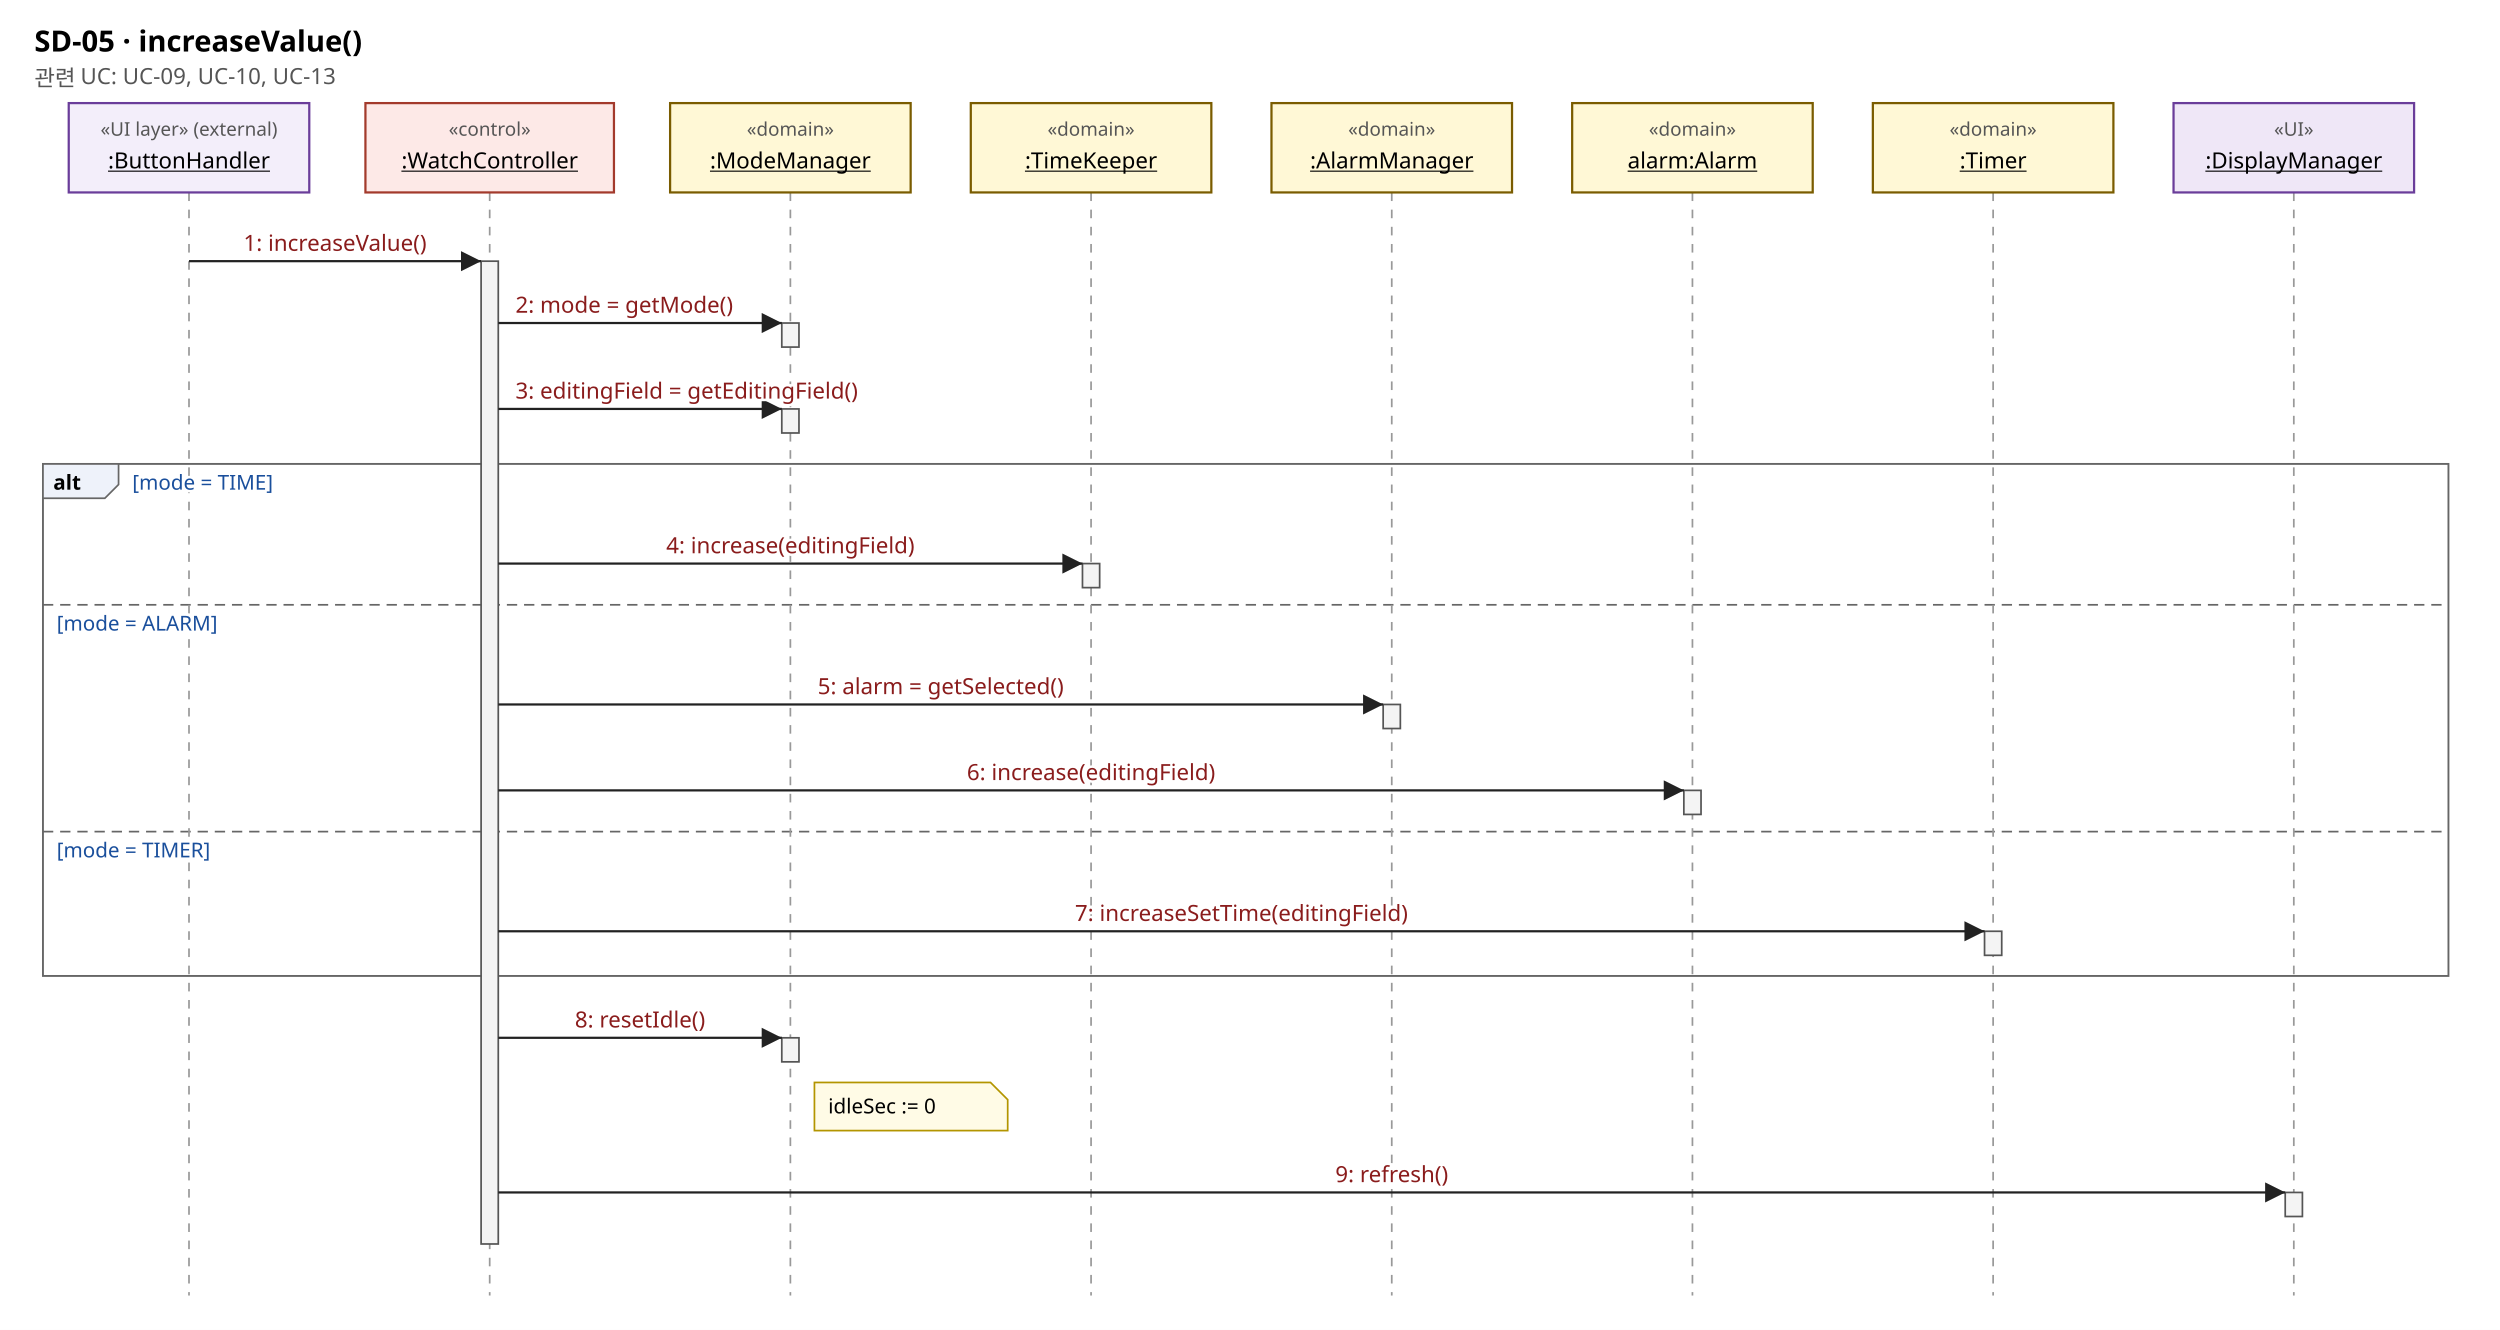
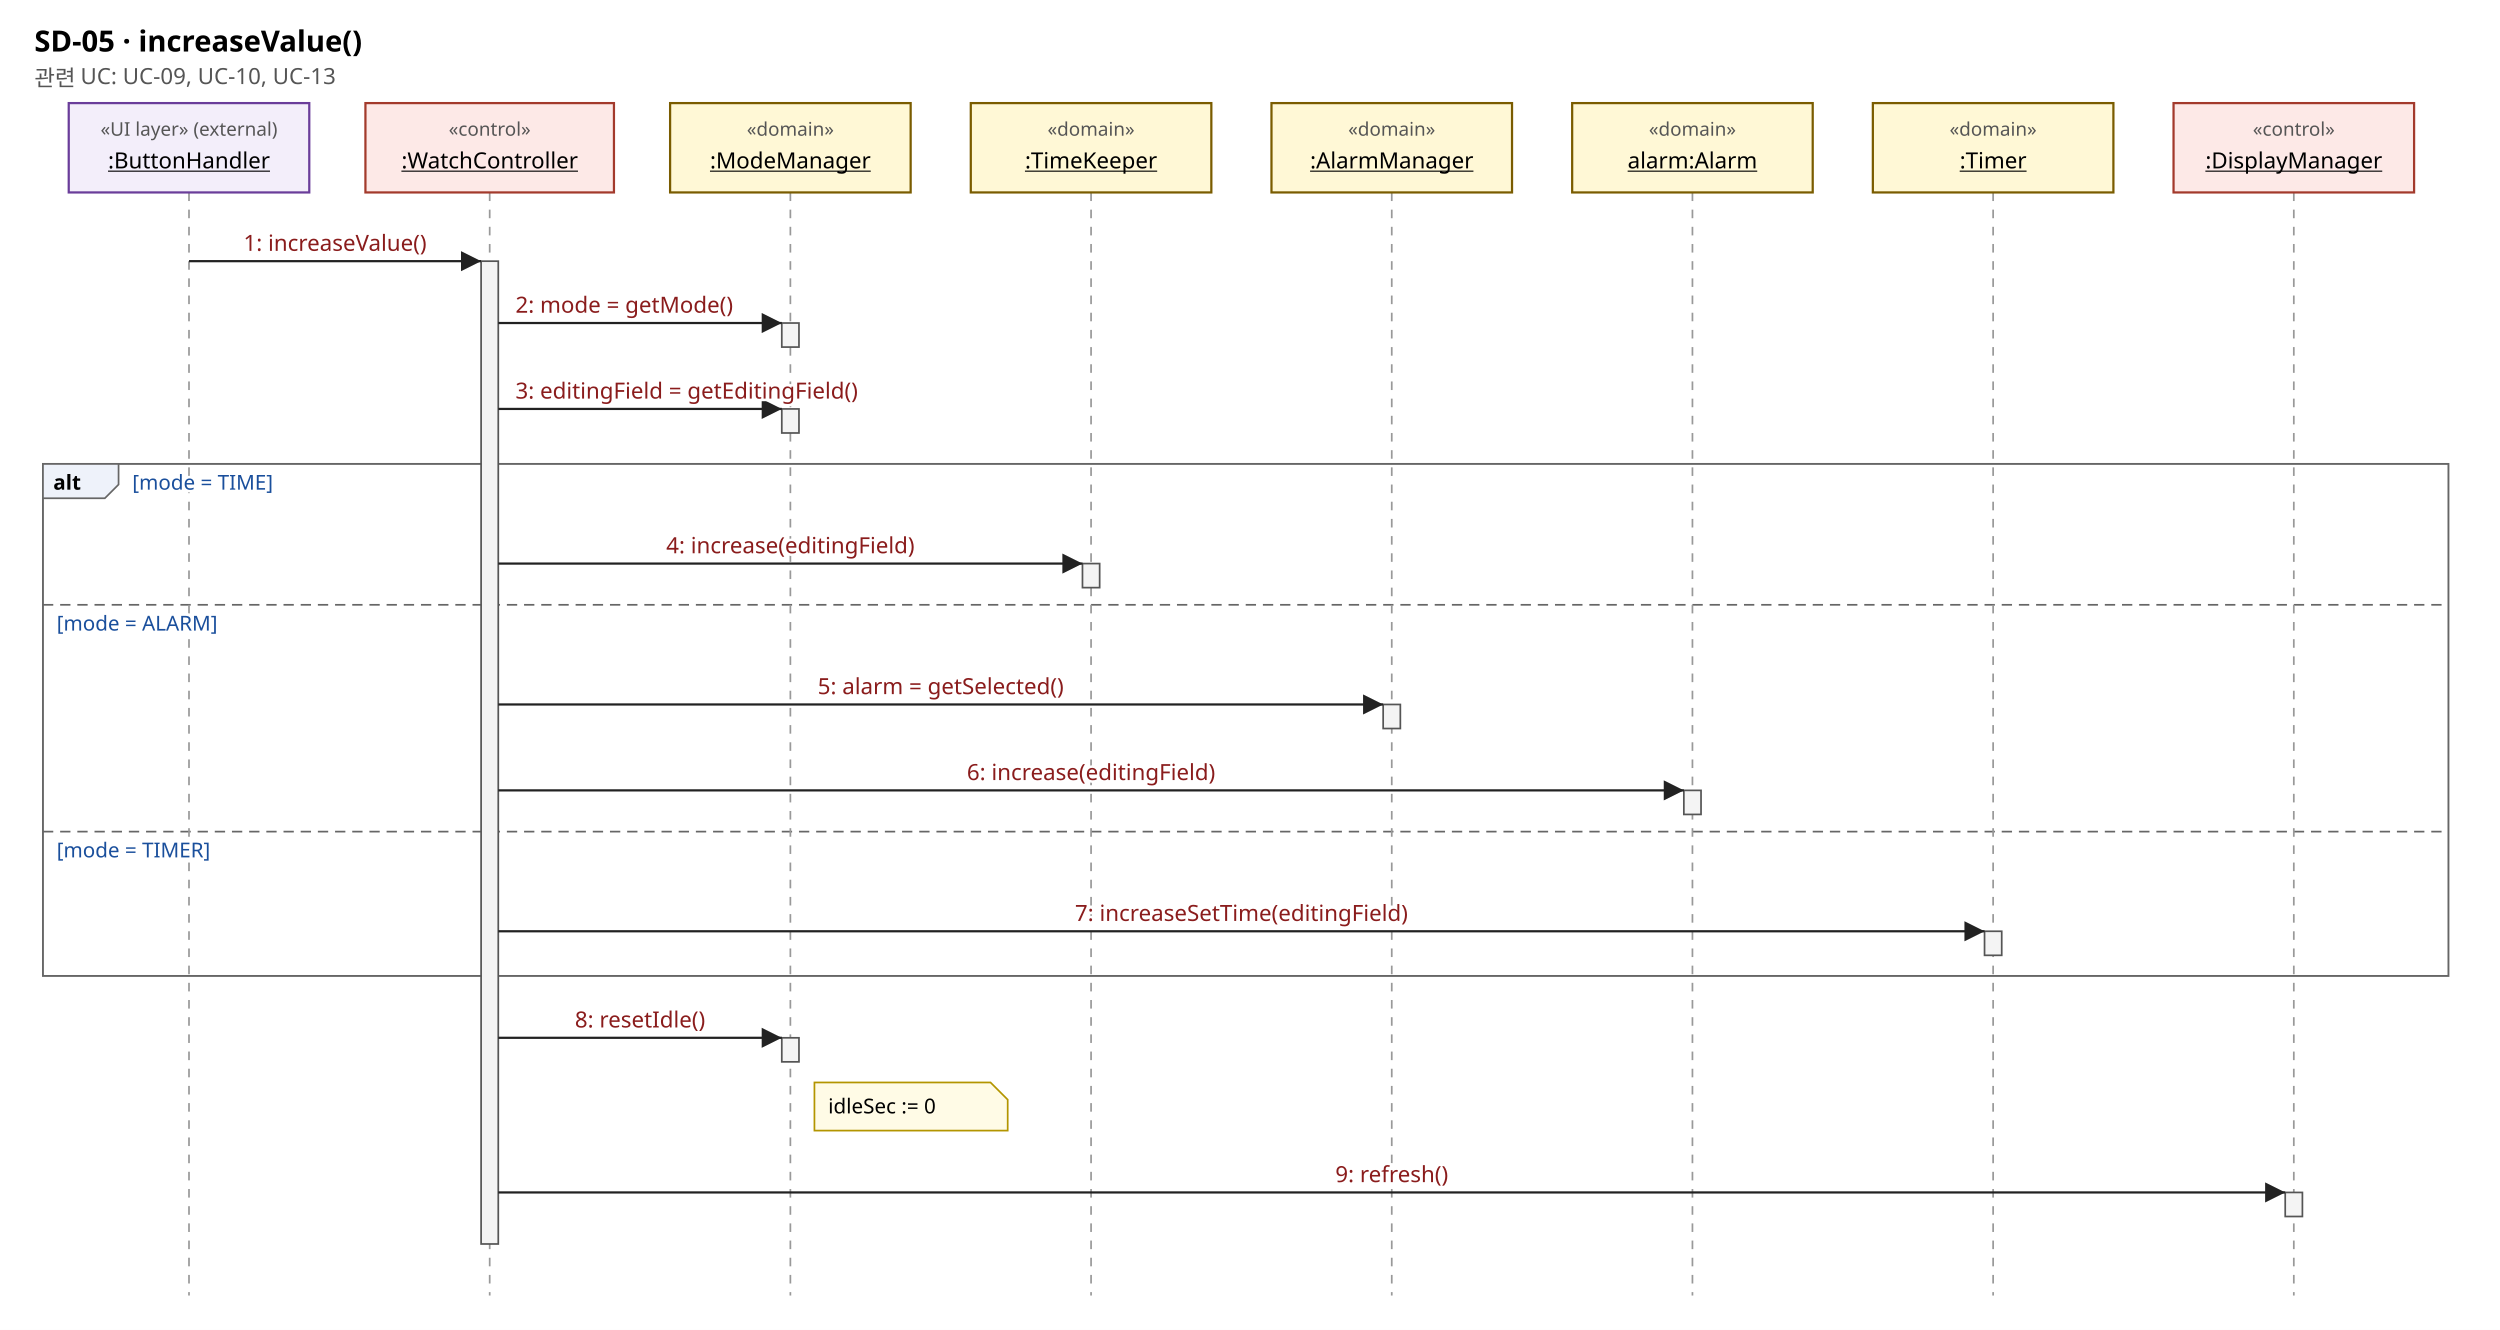
<svg xmlns="http://www.w3.org/2000/svg" width="1455" height="774" viewBox="0 0 1455 774" font-family="Malgun Gothic, Apple SD Gothic Neo, Noto Sans KR, WenQuanYi Zen Hei, sans-serif">
  <defs>
    <marker id="f" viewBox="0 0 10 10" refX="10" refY="5" markerWidth="9" markerHeight="9" orient="auto">
      <path d="M0,0 L10,5 L0,10 z" fill="#222" />
    </marker>
  </defs>
  <rect width="1455" height="774" fill="#fff" />
  <text x="20" y="30" font-size="17" font-weight="bold">SD-05 · increaseValue()</text>
  <text x="20" y="50" font-size="13" fill="#555">관련 UC: UC-09, UC-10, UC-13</text>
  <rect x="25" y="270" width="1400" height="298" fill="none" stroke="#666" stroke-width="1.1" />
  <path d="M25,270 h44 v12 l-8,8 h-36 z" fill="#eef2fa" stroke="#666" />
  <text x="31" y="285" font-size="12" font-weight="bold">alt</text>
  <line x1="25" y1="352" x2="1425" y2="352" stroke="#666" stroke-dasharray="6 4" />
  <line x1="25" y1="484" x2="1425" y2="484" stroke="#666" stroke-dasharray="6 4" />
  <line x1="110" y1="112" x2="110" y2="754" stroke="#999" stroke-dasharray="5 5" />
  <rect x="40.0" y="60" width="140" height="52" fill="#f3eefa" stroke="#6a3d9a" stroke-width="1.3" />
  <text x="110" y="79" text-anchor="middle" font-size="11" fill="#555">«UI layer» (external)</text>
  <text x="110" y="98" text-anchor="middle" font-size="13" text-decoration="underline">:ButtonHandler</text>
  <line x1="285" y1="112" x2="285" y2="754" stroke="#999" stroke-dasharray="5 5" />
  <rect x="212.68" y="60" width="144.64" height="52" fill="#fde9e7" stroke="#a33a2c" stroke-width="1.3" />
  <text x="285" y="79" text-anchor="middle" font-size="11" fill="#555">«control»</text>
  <text x="285" y="98" text-anchor="middle" font-size="13" text-decoration="underline">:WatchController</text>
  <line x1="460" y1="112" x2="460" y2="754" stroke="#999" stroke-dasharray="5 5" />
  <rect x="390.0" y="60" width="140" height="52" fill="#fff8d6" stroke="#7a5c00" stroke-width="1.3" />
  <text x="460" y="79" text-anchor="middle" font-size="11" fill="#555">«domain»</text>
  <text x="460" y="98" text-anchor="middle" font-size="13" text-decoration="underline">:ModeManager</text>
  <line x1="635" y1="112" x2="635" y2="754" stroke="#999" stroke-dasharray="5 5" />
  <rect x="565.0" y="60" width="140" height="52" fill="#fff8d6" stroke="#7a5c00" stroke-width="1.3" />
  <text x="635" y="79" text-anchor="middle" font-size="11" fill="#555">«domain»</text>
  <text x="635" y="98" text-anchor="middle" font-size="13" text-decoration="underline">:TimeKeeper</text>
  <line x1="810" y1="112" x2="810" y2="754" stroke="#999" stroke-dasharray="5 5" />
  <rect x="740.0" y="60" width="140" height="52" fill="#fff8d6" stroke="#7a5c00" stroke-width="1.3" />
  <text x="810" y="79" text-anchor="middle" font-size="11" fill="#555">«domain»</text>
  <text x="810" y="98" text-anchor="middle" font-size="13" text-decoration="underline">:AlarmManager</text>
  <line x1="985" y1="112" x2="985" y2="754" stroke="#999" stroke-dasharray="5 5" />
  <rect x="915.0" y="60" width="140" height="52" fill="#fff8d6" stroke="#7a5c00" stroke-width="1.3" />
  <text x="985" y="79" text-anchor="middle" font-size="11" fill="#555">«domain»</text>
  <text x="985" y="98" text-anchor="middle" font-size="13" text-decoration="underline">alarm:Alarm</text>
  <line x1="1160" y1="112" x2="1160" y2="754" stroke="#999" stroke-dasharray="5 5" />
  <rect x="1090.0" y="60" width="140" height="52" fill="#fff8d6" stroke="#7a5c00" stroke-width="1.3" />
  <text x="1160" y="79" text-anchor="middle" font-size="11" fill="#555">«domain»</text>
  <text x="1160" y="98" text-anchor="middle" font-size="13" text-decoration="underline">:Timer</text>
  <line x1="1335" y1="112" x2="1335" y2="754" stroke="#999" stroke-dasharray="5 5" />
-   <rect x="1265.0" y="60" width="140" height="52" fill="#efe7f7" stroke="#6a3d9a" stroke-width="1.3" />
-   <text x="1335" y="79" text-anchor="middle" font-size="11" fill="#555">«UI»</text>
+   <rect x="1265.0" y="60" width="140" height="52" fill="#fde9e7" stroke="#a33a2c" stroke-width="1.3" />
+   <text x="1335" y="79" text-anchor="middle" font-size="11" fill="#555">«control»</text>
  <text x="1335" y="98" text-anchor="middle" font-size="13" text-decoration="underline">:DisplayManager</text>
  <rect x="455" y="188" width="10" height="14" fill="#f4f4f4" stroke="#555" />
  <rect x="455" y="238" width="10" height="14" fill="#f4f4f4" stroke="#555" />
  <rect x="630" y="328" width="10" height="14" fill="#f4f4f4" stroke="#555" />
  <rect x="805" y="410" width="10" height="14" fill="#f4f4f4" stroke="#555" />
  <rect x="980" y="460" width="10" height="14" fill="#f4f4f4" stroke="#555" />
  <rect x="1155" y="542" width="10" height="14" fill="#f4f4f4" stroke="#555" />
  <rect x="455" y="604" width="10" height="14" fill="#f4f4f4" stroke="#555" />
  <rect x="1330" y="694" width="10" height="14" fill="#f4f4f4" stroke="#555" />
  <rect x="280" y="152" width="10" height="572" fill="#f4f4f4" stroke="#555" />
  <line x1="110" y1="152" x2="280" y2="152" stroke="#222" stroke-width="1.3" marker-end="url(#f)" />
  <text x="195.0" y="146" text-anchor="middle" font-size="13" fill="#8a1c1c" stroke="#fff" stroke-width="3" paint-order="stroke">1: increaseValue()</text>
  <line x1="290" y1="188" x2="455" y2="188" stroke="#222" stroke-width="1.3" marker-end="url(#f)" />
  <text x="300" y="182" font-size="13" fill="#8a1c1c" stroke="#fff" stroke-width="3" paint-order="stroke">2: mode = getMode()</text>
  <line x1="290" y1="238" x2="455" y2="238" stroke="#222" stroke-width="1.3" marker-end="url(#f)" />
  <text x="300" y="232" font-size="13" fill="#8a1c1c" stroke="#fff" stroke-width="3" paint-order="stroke">3: editingField = getEditingField()</text>
  <line x1="290" y1="328" x2="630" y2="328" stroke="#222" stroke-width="1.3" marker-end="url(#f)" />
  <text x="460.0" y="322" text-anchor="middle" font-size="13" fill="#8a1c1c" stroke="#fff" stroke-width="3" paint-order="stroke">4: increase(editingField)</text>
  <line x1="290" y1="410" x2="805" y2="410" stroke="#222" stroke-width="1.3" marker-end="url(#f)" />
  <text x="547.5" y="404" text-anchor="middle" font-size="13" fill="#8a1c1c" stroke="#fff" stroke-width="3" paint-order="stroke">5: alarm = getSelected()</text>
  <line x1="290" y1="460" x2="980" y2="460" stroke="#222" stroke-width="1.3" marker-end="url(#f)" />
  <text x="635.0" y="454" text-anchor="middle" font-size="13" fill="#8a1c1c" stroke="#fff" stroke-width="3" paint-order="stroke">6: increase(editingField)</text>
  <line x1="290" y1="542" x2="1155" y2="542" stroke="#222" stroke-width="1.3" marker-end="url(#f)" />
  <text x="722.5" y="536" text-anchor="middle" font-size="13" fill="#8a1c1c" stroke="#fff" stroke-width="3" paint-order="stroke">7: increaseSetTime(editingField)</text>
  <line x1="290" y1="604" x2="455" y2="604" stroke="#222" stroke-width="1.3" marker-end="url(#f)" />
  <text x="372.5" y="598" text-anchor="middle" font-size="13" fill="#8a1c1c" stroke="#fff" stroke-width="3" paint-order="stroke">8: resetIdle()</text>
  <path d="M474,630 h102.48 l10,10 v18 h-112.48 z" fill="#fffbe6" stroke="#b39500" />
  <text x="482" y="648" font-size="12">idleSec := 0</text>
  <line x1="290" y1="694" x2="1330" y2="694" stroke="#222" stroke-width="1.3" marker-end="url(#f)" />
  <text x="810.0" y="688" text-anchor="middle" font-size="13" fill="#8a1c1c" stroke="#fff" stroke-width="3" paint-order="stroke">9: refresh()</text>
  <text x="77" y="285" font-size="12" fill="#1a4f9c" stroke="#fff" stroke-width="3" paint-order="stroke">[mode = TIME]</text>
  <text x="33" y="367" font-size="12" fill="#1a4f9c" stroke="#fff" stroke-width="3" paint-order="stroke">[mode = ALARM]</text>
  <text x="33" y="499" font-size="12" fill="#1a4f9c" stroke="#fff" stroke-width="3" paint-order="stroke">[mode = TIMER]</text>
</svg>
